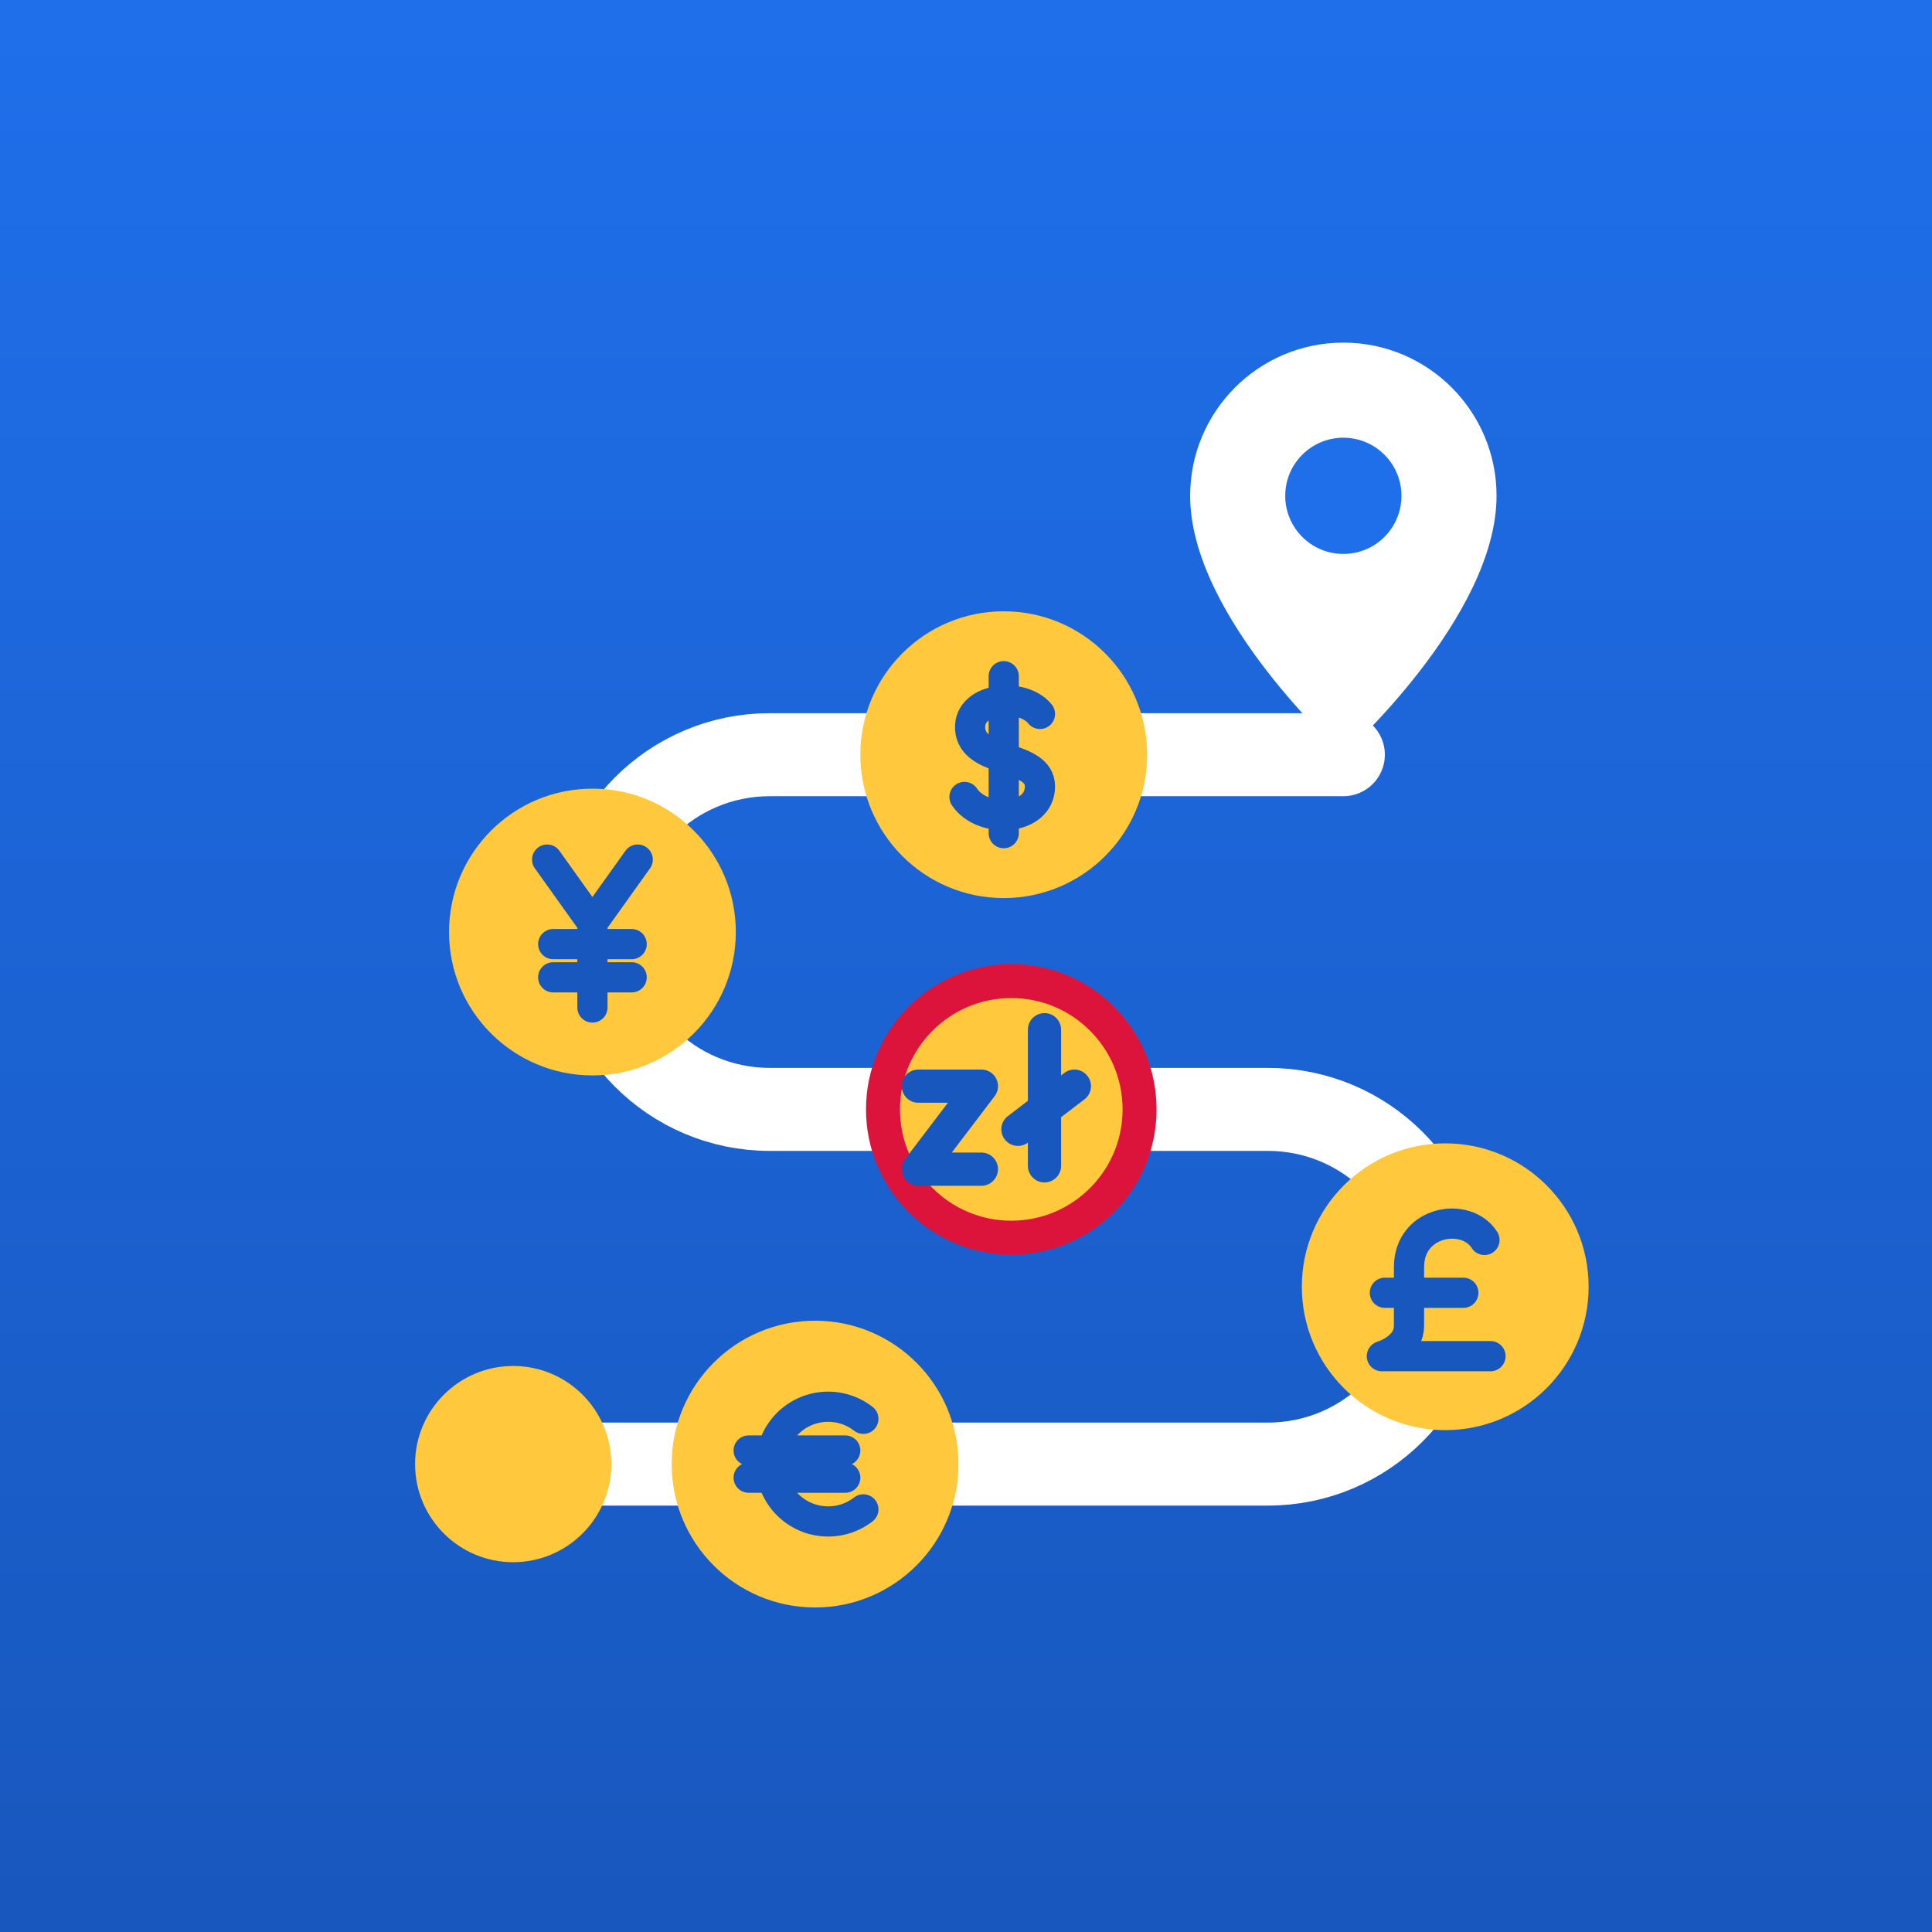
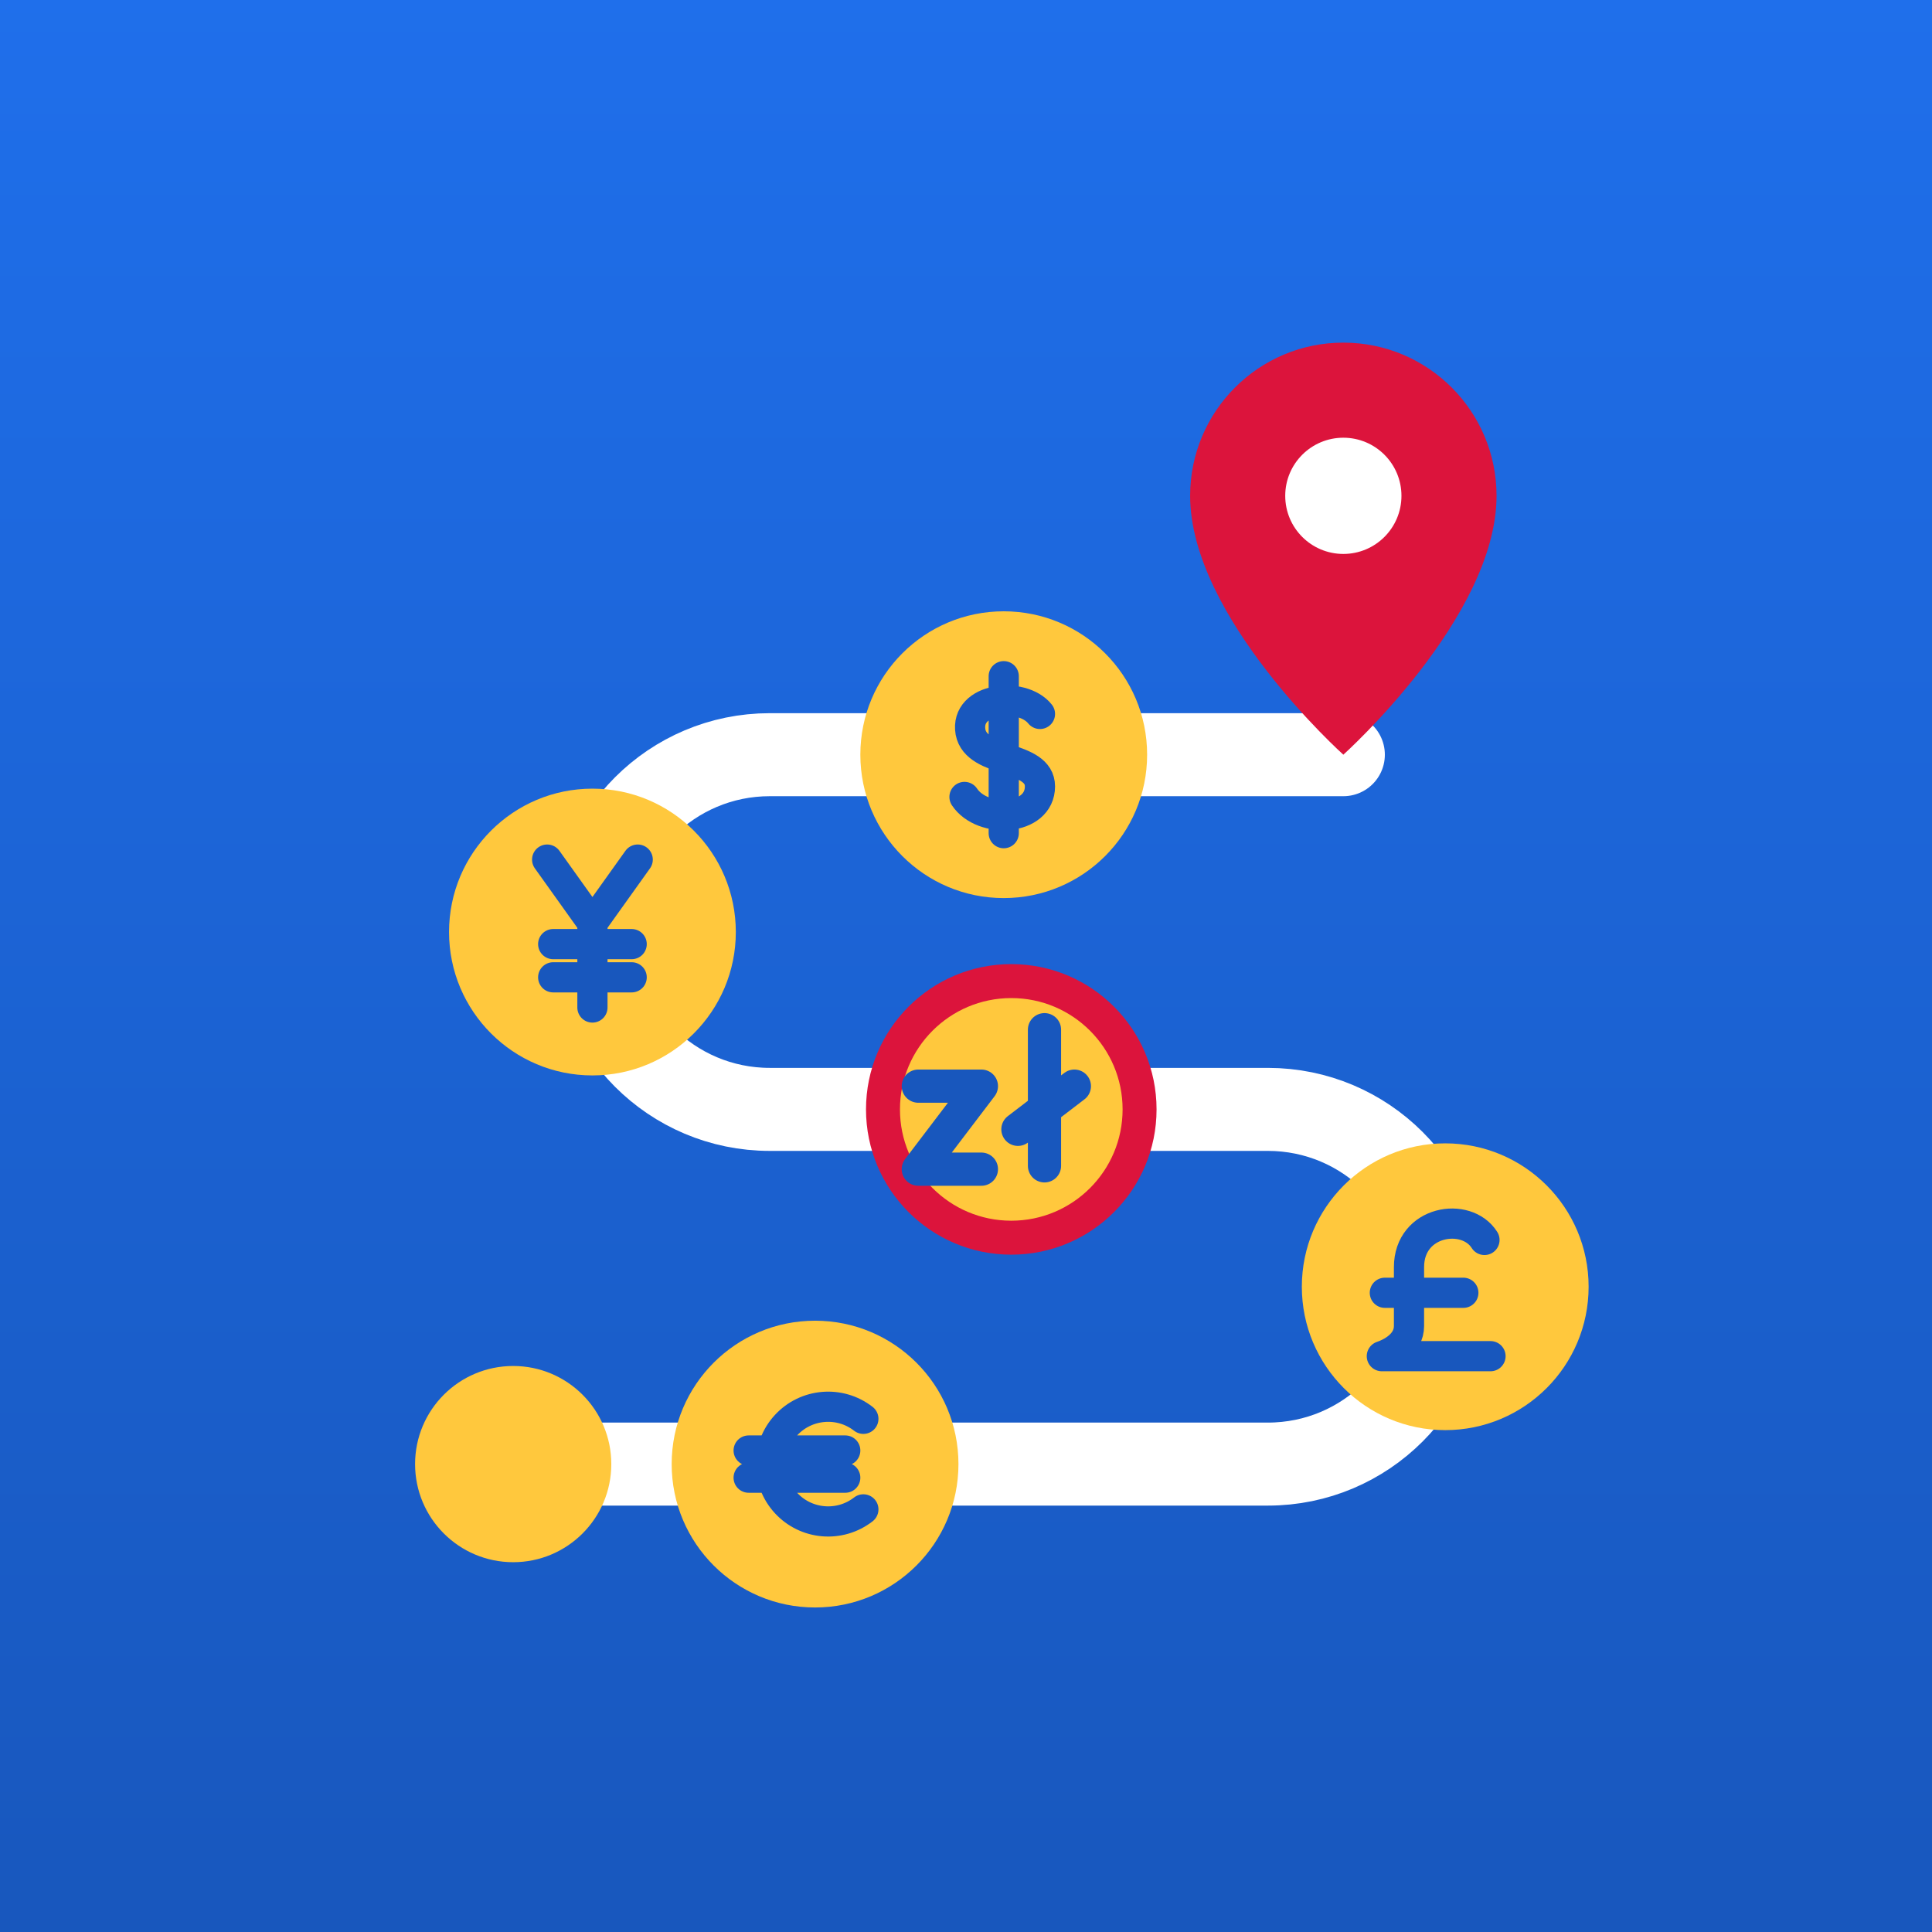
<svg xmlns="http://www.w3.org/2000/svg" viewBox="0 0 512 512">
  <defs>
    <linearGradient id="g" x1="0" y1="0" x2="0" y2="1">
      <stop offset="0" stop-color="#1f6feb" />
      <stop offset="1" stop-color="#1857bd" />
    </linearGradient>
  </defs>
  <rect width="512" height="512" rx="0" fill="url(#g)" />
  <path d="M136 388H336A47 47 0 0 0 336 294H204A47 47 0 0 1 204 200H356" fill="none" stroke="#fff" stroke-width="22" stroke-linecap="round" />
  <circle cx="136" cy="388" r="26" fill="#ffc83d" />
  <circle cx="216" cy="388" r="38" fill="#ffc83d" />
  <g transform="translate(216 388) scale(0.4)" fill="none" stroke="#1857bd" stroke-width="20" stroke-linecap="round" stroke-linejoin="round">
    <path d="M32 -30A38 38 0 1 0 32 30M-44 -9H20M-44 9H20" />
  </g>
  <circle cx="383" cy="341" r="38" fill="#ffc83d" />
  <g transform="translate(383 341) scale(0.4)" fill="none" stroke="#1857bd" stroke-width="20" stroke-linecap="round" stroke-linejoin="round">
    <path d="M26 -31C14 -50 -24 -44 -24 -13V26M-24 26C-24 38 -36 44 -42 46H30M-40 4H12" />
  </g>
  <circle cx="268" cy="294" r="38" fill="#ffc83d" />
  <circle cx="268" cy="294" r="34" fill="none" stroke="#dc143c" stroke-width="9" />
  <g transform="translate(268 294) scale(0.44)" fill="none" stroke="#1857bd" stroke-width="20" stroke-linecap="round" stroke-linejoin="round">
    <path d="M-56 -14H-18L-56 36H-18M20 -48V34M4 12L38 -14" />
  </g>
  <circle cx="157" cy="247" r="38" fill="#ffc83d" />
  <g transform="translate(157 247) scale(0.4)" fill="none" stroke="#1857bd" stroke-width="20" stroke-linecap="round" stroke-linejoin="round">
    <path d="M-30 -48L0 -6L30 -48M0 -6V50M-26 8H26M-26 30H26" />
  </g>
  <circle cx="266" cy="200" r="38" fill="#ffc83d" />
  <g transform="translate(266 200) scale(0.4)" fill="none" stroke="#1857bd" stroke-width="20" stroke-linecap="round" stroke-linejoin="round">
    <path d="M24 -27C12 -42 -26 -38 -22 -15C-18 6 24 0 24 21C24 44 -14 46 -26 28M0 -52V52" />
  </g>
  <g transform="translate(356 200) scale(.7)">
-     <path d="M0 0c0 0 -58 -52 -58 -98a58 58 0 0 1 116 0c0 46 -58 98 -58 98z" fill="#fff" />
-     <circle cx="0" cy="-98" r="22" fill="#1f6feb" />
+     <path d="M0 0c0 0 -58 -52 -58 -98a58 58 0 0 1 116 0c0 46 -58 98 -58 98z" fill="#dc143c" />
+     <circle cx="0" cy="-98" r="22" fill="#fff" />
  </g>
</svg>
